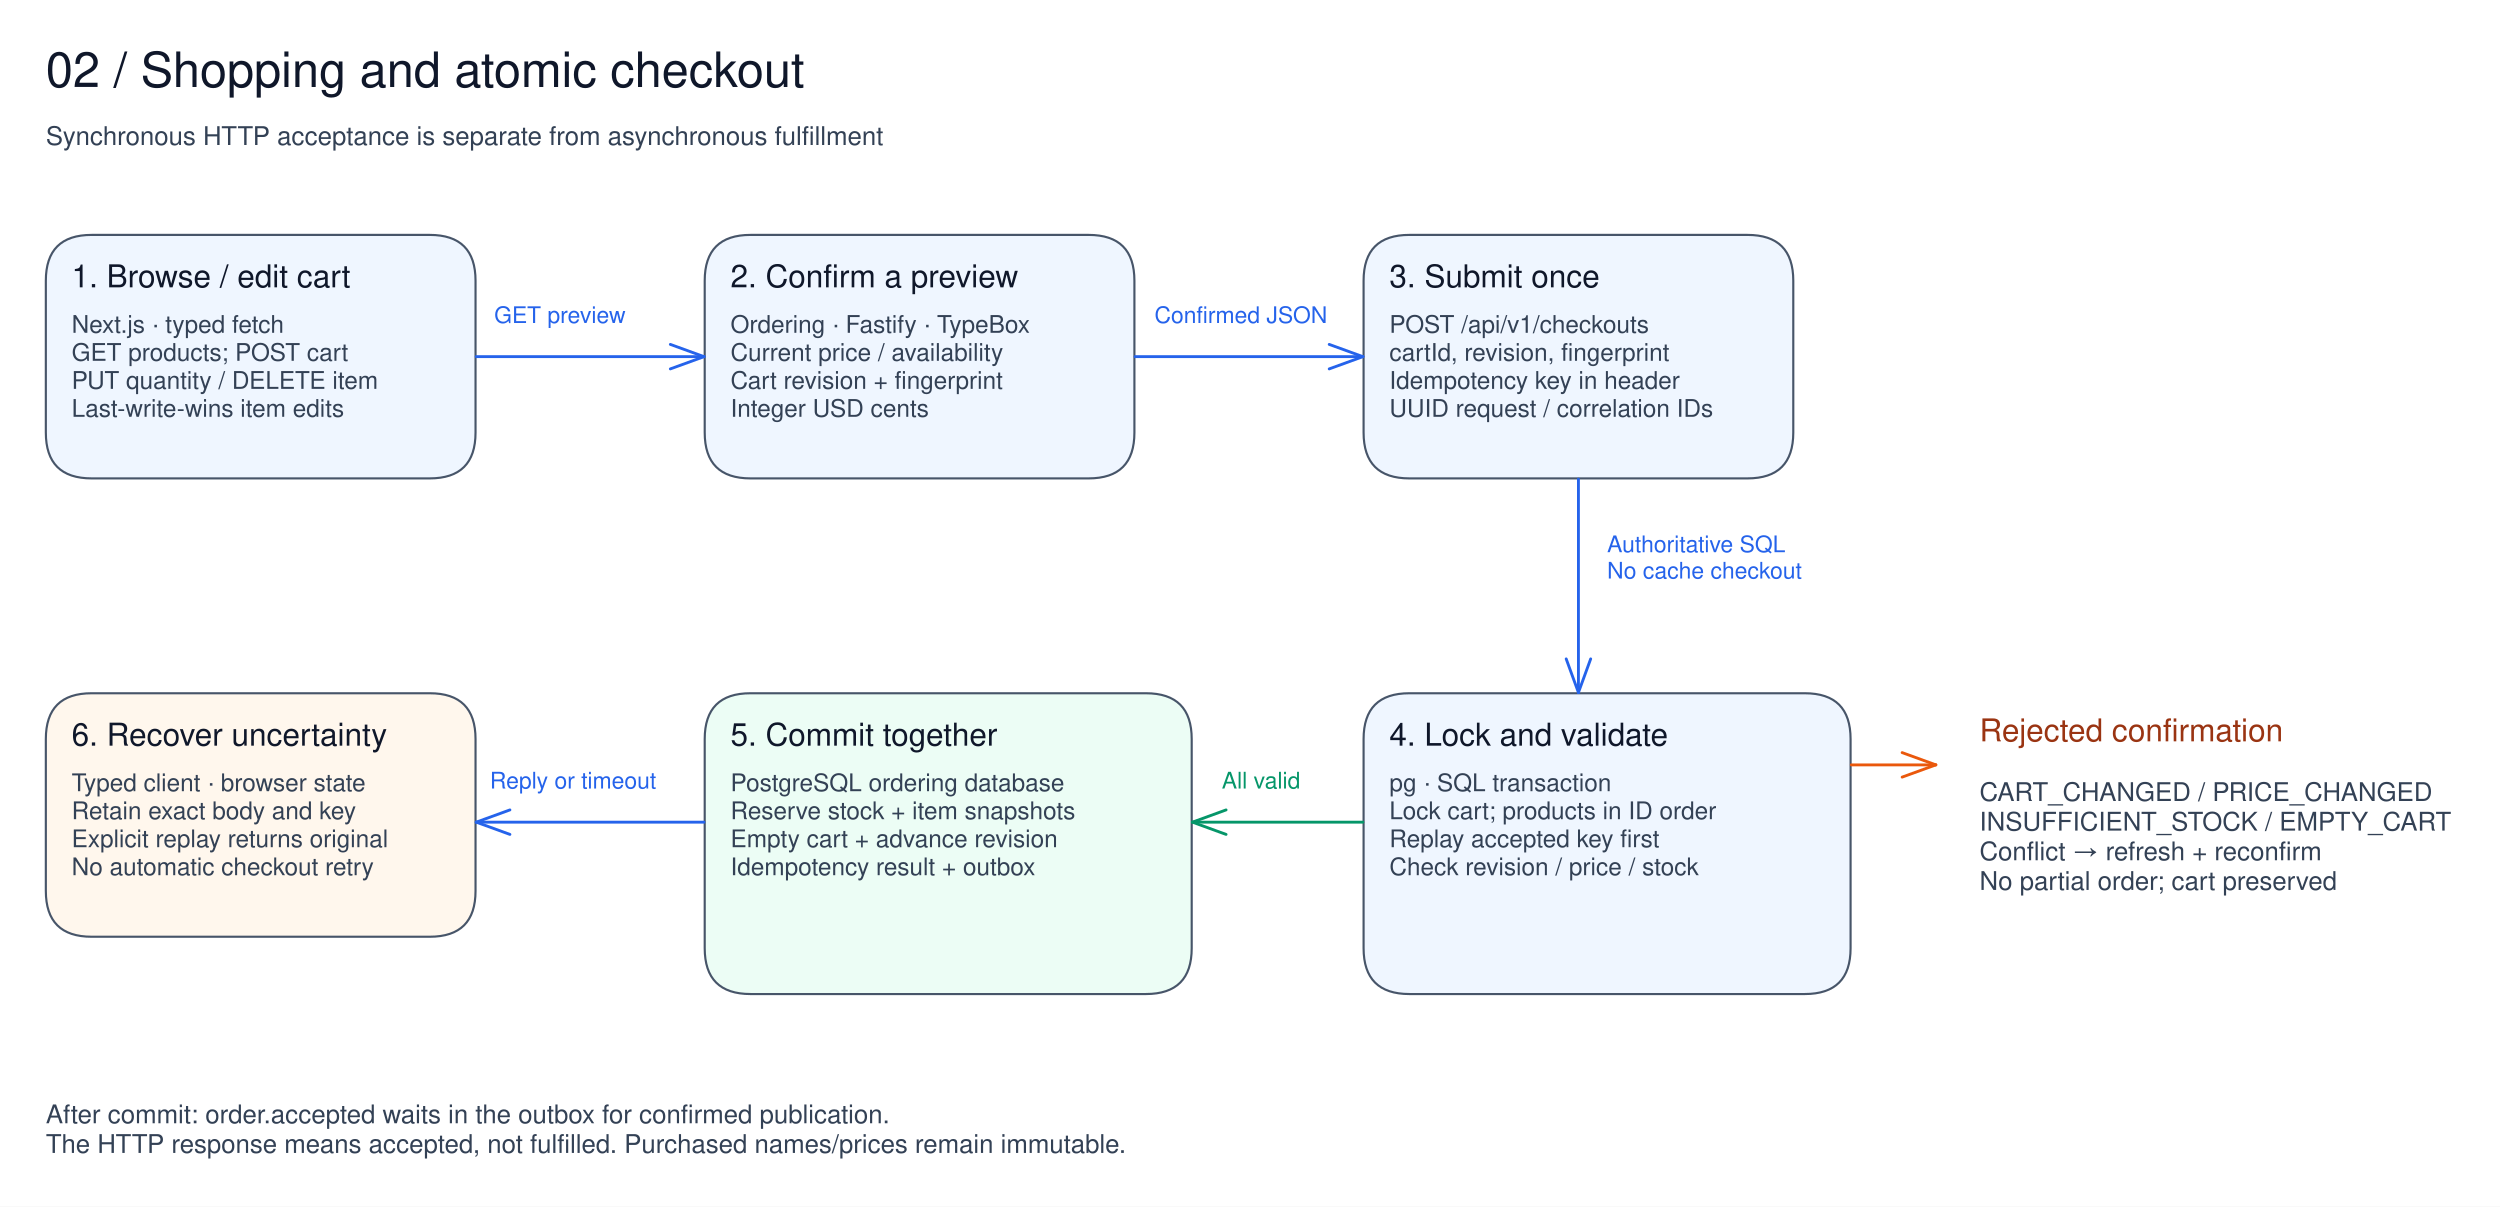
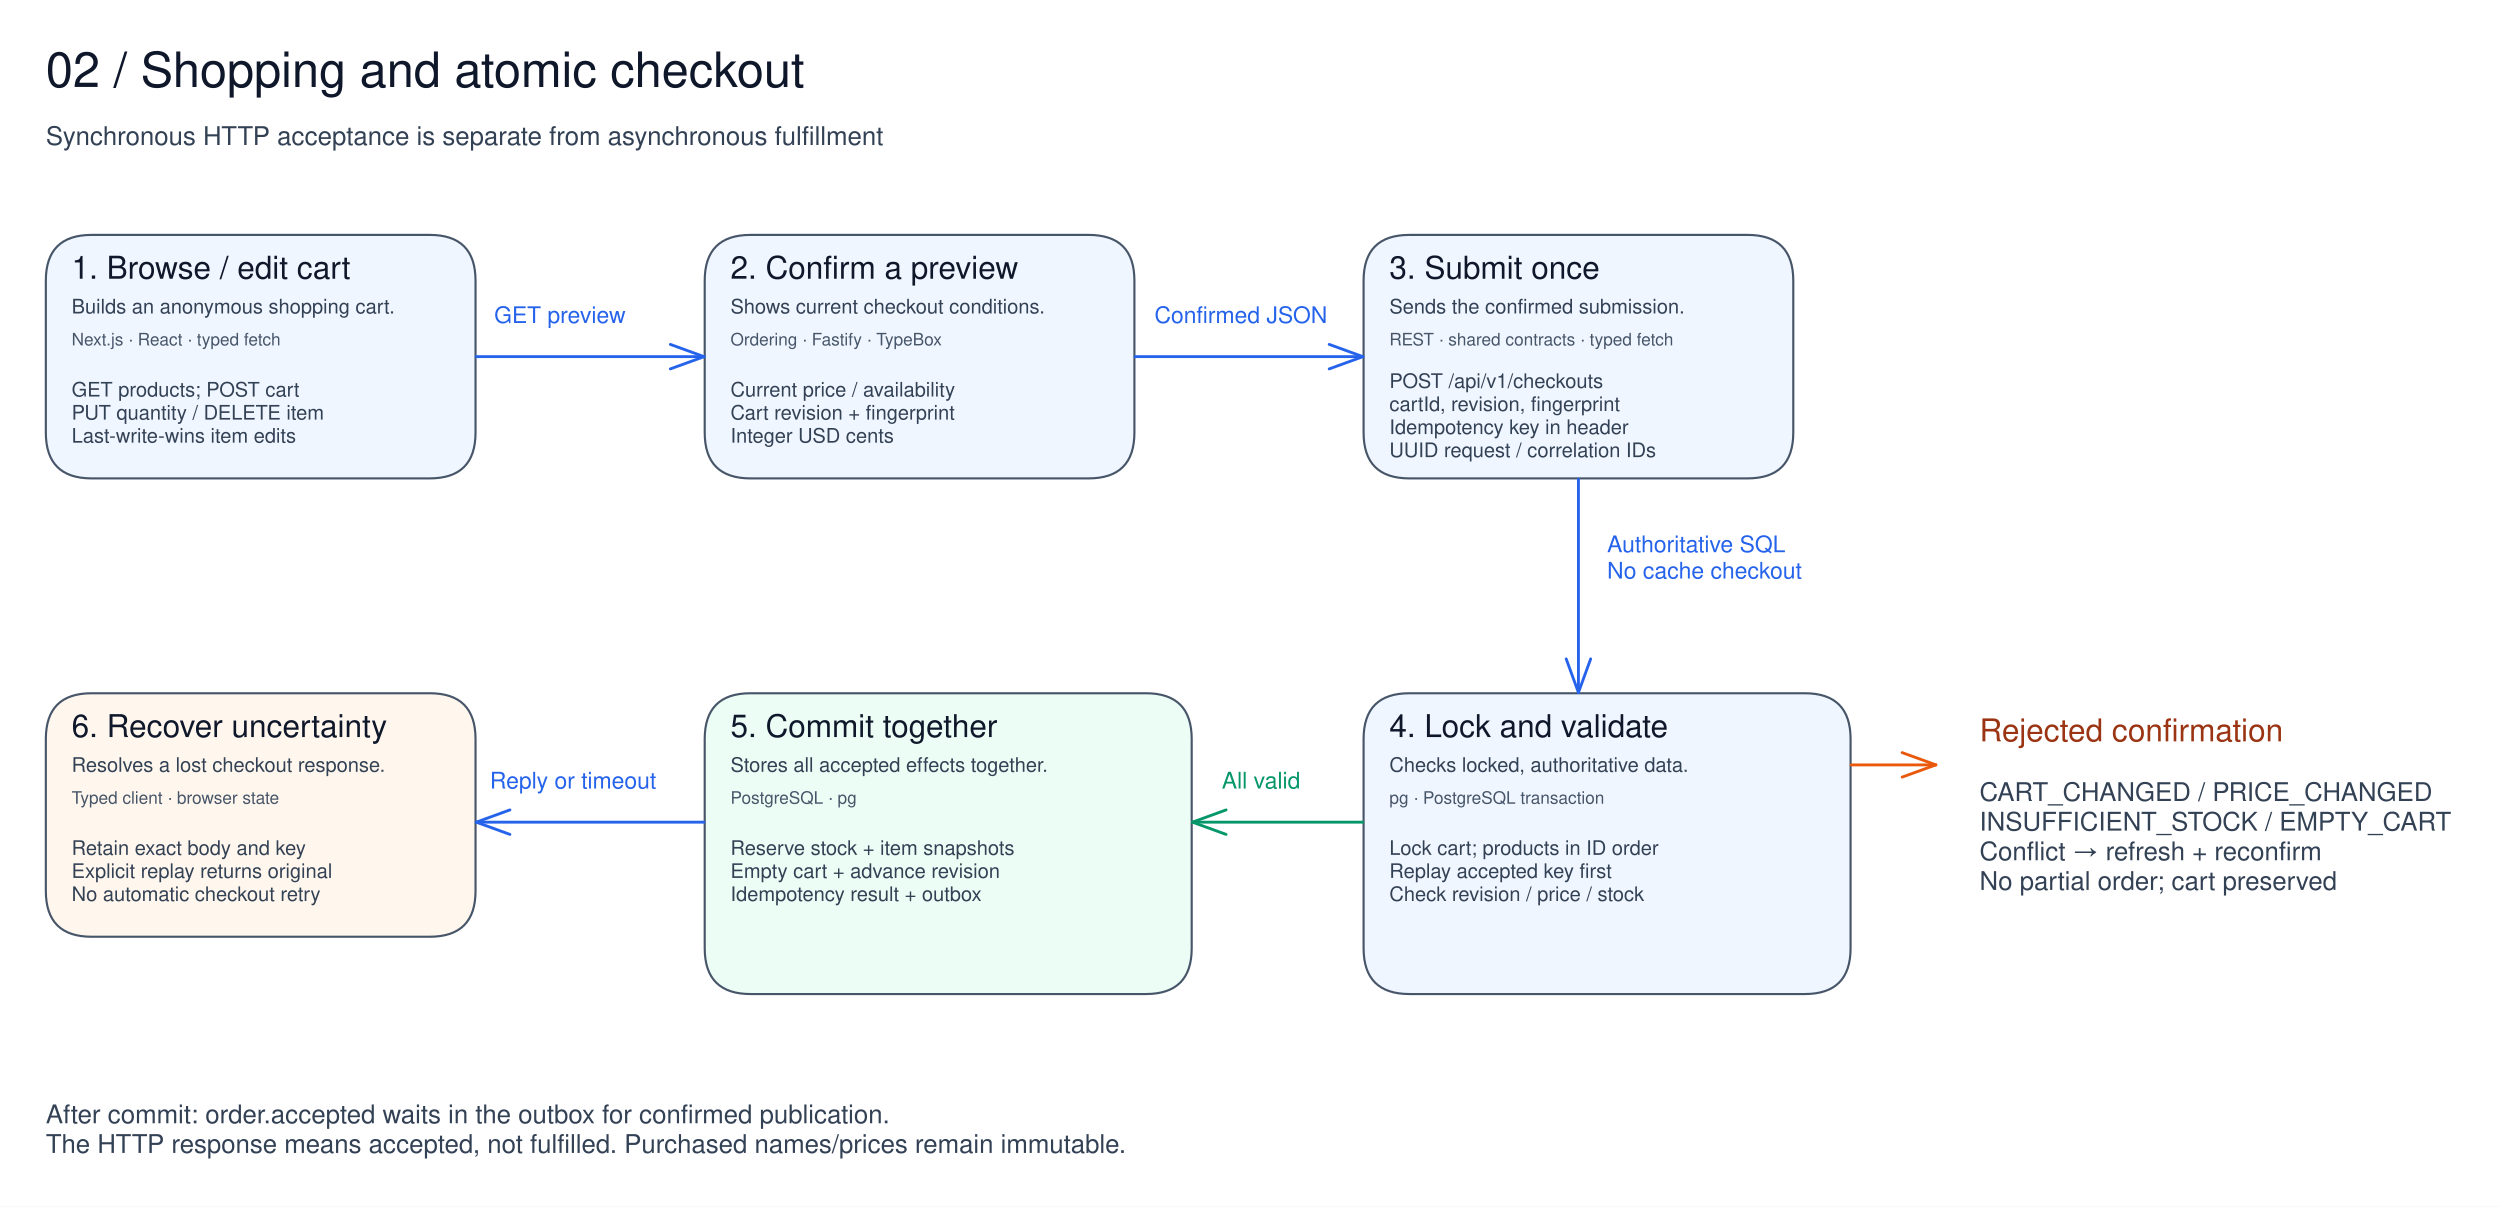
<svg xmlns="http://www.w3.org/2000/svg" version="1.1" viewBox="0 0 1745.4 842.4" width="3490.801" height="1684.8" role="img">
  <defs>
    <style class="style-fonts">
      </style>
  </defs>
  <rect x="0" y="0" width="1745.4" height="842.4" fill="#ffffff" />
  <g transform="translate(32 32) rotate(0 265.5669 19.55)">
    <text x="0" y="28.731" font-family="Helvetica, Segoe UI Emoji" font-size="34px" fill="#0f172a" text-anchor="start" style="white-space: pre;" direction="ltr" dominant-baseline="alphabetic">02 / Shopping and atomic checkout</text>
  </g>
  <g transform="translate(32 86) rotate(0 293.1372 10.35)">
    <text x="0" y="15.21" font-family="Helvetica, Segoe UI Emoji" font-size="18px" fill="#334155" text-anchor="start" style="white-space: pre;" direction="ltr" dominant-baseline="alphabetic">Synchronous HTTP acceptance is separate from asynchronous fulfillment</text>
  </g>
  <g stroke-linecap="round" transform="translate(32 164) rotate(0 150 85)">
-     <path d="M32 0 C123.38 0, 214.75 0, 268 0 C289.33 0, 300 10.67, 300 32 C300 64.08, 300 96.16, 300 138 C300 159.33, 289.33 170, 268 170 C196.25 170, 124.5 170, 32 170 C10.67 170, 0 159.33, 0 138 C0 96.75, 0 55.5, 0 32 C0 10.67, 10.67 0, 32 0" stroke="none" stroke-width="0" fill="#eff6ff" />
-     <path d="M32 0 C100.25 0, 168.5 0, 268 0 M32 0 C93.92 0, 155.84 0, 268 0 M268 0 C289.33 0, 300 10.67, 300 32 M268 0 C289.33 0, 300 10.67, 300 32 M300 32 C300 64.43, 300 96.86, 300 138 M300 32 C300 63.52, 300 95.05, 300 138 M300 138 C300 159.33, 289.33 170, 268 170 M300 138 C300 159.33, 289.33 170, 268 170 M268 170 C217.21 170, 166.42 170, 32 170 M268 170 C205.76 170, 143.51 170, 32 170 M32 170 C10.67 170, 0 159.33, 0 138 M32 170 C10.67 170, 0 159.33, 0 138 M0 138 C0 111.21, 0 84.41, 0 32 M0 138 C0 110.46, 0 82.91, 0 32 M0 32 C0 10.67, 10.67 0, 32 0 M0 32 C0 10.67, 10.67 0, 32 0" stroke="#475569" stroke-width="1.5" fill="none" />
-   </g>
-   <g transform="translate(50 182) rotate(0 97.20605 12.65)">
+     <path d="M32 0 C115.64 0, 199.28 0, 268 0 C289.33 0, 300 10.67, 300 32 C300 59.07, 300 86.14, 300 138 C300 159.33, 289.33 170, 268 170 C206.96 170, 145.92 170, 32 170 C10.67 170, 0 159.33, 0 138 C0 98.92, 0 59.84, 0 32 C0 10.67, 10.67 0, 32 0" stroke="none" stroke-width="0" fill="#eff6ff" />
+     <path d="M32 0 C89.06 0, 146.13 0, 268 0 M32 0 C86.84 0, 141.68 0, 268 0 M268 0 C289.33 0, 300 10.67, 300 32 M268 0 C289.33 0, 300 10.67, 300 32 M300 32 C300 58.87, 300 85.74, 300 138 M300 32 C300 67.61, 300 103.22, 300 138 M300 138 C300 159.33, 289.33 170, 268 170 M300 138 C300 159.33, 289.33 170, 268 170 M268 170 C202.61 170, 137.22 170, 32 170 M268 170 C212.83 170, 157.67 170, 32 170 M32 170 C10.67 170, 0 159.33, 0 138 M32 170 C10.67 170, 0 159.33, 0 138 M0 138 C0 95.97, 0 53.95, 0 32 M0 138 C0 112.45, 0 86.9, 0 32 M0 32 C0 10.67, 10.67 0, 32 0 M0 32 C0 10.67, 10.67 0, 32 0" stroke="#475569" stroke-width="1.5" fill="none" />
+   </g>
+   <g transform="translate(50 176) rotate(0 97.20605 12.65)">
    <text x="0" y="18.59" font-family="Helvetica, Segoe UI Emoji" font-size="22px" fill="#0f172a" text-anchor="start" style="white-space: pre;" direction="ltr" dominant-baseline="alphabetic">1. Browse / edit cart</text>
  </g>
-   <g transform="translate(50 218) rotate(0 107.7026 39.1)">
-     <text x="0" y="14.365" font-family="Helvetica, Segoe UI Emoji" font-size="17px" fill="#334155" text-anchor="start" style="white-space: pre;" direction="ltr" dominant-baseline="alphabetic">Next.js · typed fetch</text>
-     <text x="0" y="33.915" font-family="Helvetica, Segoe UI Emoji" font-size="17px" fill="#334155" text-anchor="start" style="white-space: pre;" direction="ltr" dominant-baseline="alphabetic">GET products; POST cart</text>
-     <text x="0" y="53.465" font-family="Helvetica, Segoe UI Emoji" font-size="17px" fill="#334155" text-anchor="start" style="white-space: pre;" direction="ltr" dominant-baseline="alphabetic">PUT quantity / DELETE item</text>
-     <text x="0" y="73.015" font-family="Helvetica, Segoe UI Emoji" font-size="17px" fill="#334155" text-anchor="start" style="white-space: pre;" direction="ltr" dominant-baseline="alphabetic">Last-write-wins item edits</text>
+   <g transform="translate(50 207) rotate(0 112.8477 8.05)">
+     <text x="0" y="11.83" font-family="Helvetica, Segoe UI Emoji" font-size="14px" fill="#334155" text-anchor="start" style="white-space: pre;" direction="ltr" dominant-baseline="alphabetic">Builds an anonymous shopping cart.</text>
+   </g>
+   <g transform="translate(50 231) rotate(0 73.36523 6.9)">
+     <text x="0" y="10.14" font-family="Helvetica, Segoe UI Emoji" font-size="12px" fill="#475569" text-anchor="start" style="white-space: pre;" direction="ltr" dominant-baseline="alphabetic">Next.js · React · typed fetch</text>
+   </g>
+   <g transform="translate(50 265) rotate(0 88.69629 24.15)">
+     <text x="0" y="11.83" font-family="Helvetica, Segoe UI Emoji" font-size="14px" fill="#334155" text-anchor="start" style="white-space: pre;" direction="ltr" dominant-baseline="alphabetic">GET products; POST cart</text>
+     <text x="0" y="27.93" font-family="Helvetica, Segoe UI Emoji" font-size="14px" fill="#334155" text-anchor="start" style="white-space: pre;" direction="ltr" dominant-baseline="alphabetic">PUT quantity / DELETE item</text>
+     <text x="0" y="44.03" font-family="Helvetica, Segoe UI Emoji" font-size="14px" fill="#334155" text-anchor="start" style="white-space: pre;" direction="ltr" dominant-baseline="alphabetic">Last-write-wins item edits</text>
  </g>
  <g stroke-linecap="round" transform="translate(492 164) rotate(0 150 85)">
-     <path d="M32 0 C84.98 0, 137.96 0, 268 0 C289.33 0, 300 10.67, 300 32 C300 72.84, 300 113.69, 300 138 C300 159.33, 289.33 170, 268 170 C217.85 170, 167.7 170, 32 170 C10.67 170, 0 159.33, 0 138 C0 111.3, 0 84.6, 0 32 C0 10.67, 10.67 0, 32 0" stroke="none" stroke-width="0" fill="#eff6ff" />
-     <path d="M32 0 C90.4 0, 148.81 0, 268 0 M32 0 C95.36 0, 158.73 0, 268 0 M268 0 C289.33 0, 300 10.67, 300 32 M268 0 C289.33 0, 300 10.67, 300 32 M300 32 C300 74.34, 300 116.69, 300 138 M300 32 C300 57.95, 300 83.91, 300 138 M300 138 C300 159.33, 289.33 170, 268 170 M300 138 C300 159.33, 289.33 170, 268 170 M268 170 C174.63 170, 81.26 170, 32 170 M268 170 C211.92 170, 155.84 170, 32 170 M32 170 C10.67 170, 0 159.33, 0 138 M32 170 C10.67 170, 0 159.33, 0 138 M0 138 C0 114.87, 0 91.74, 0 32 M0 138 C0 108.36, 0 78.72, 0 32 M0 32 C0 10.67, 10.67 0, 32 0 M0 32 C0 10.67, 10.67 0, 32 0" stroke="#475569" stroke-width="1.5" fill="none" />
-   </g>
-   <g transform="translate(510 182) rotate(0 100.8691 12.65)">
+     <path d="M32 0 C121.15 0, 210.29 0, 268 0 C289.33 0, 300 10.67, 300 32 C300 59.53, 300 87.07, 300 138 C300 159.33, 289.33 170, 268 170 C187.48 170, 106.96 170, 32 170 C10.67 170, 0 159.33, 0 138 C0 110.9, 0 83.8, 0 32 C0 10.67, 10.67 0, 32 0" stroke="none" stroke-width="0" fill="#eff6ff" />
+     <path d="M32 0 C107.72 0, 183.45 0, 268 0 M32 0 C90.92 0, 149.85 0, 268 0 M268 0 C289.33 0, 300 10.67, 300 32 M268 0 C289.33 0, 300 10.67, 300 32 M300 32 C300 68.55, 300 105.1, 300 138 M300 32 C300 53.36, 300 74.73, 300 138 M300 138 C300 159.33, 289.33 170, 268 170 M300 138 C300 159.33, 289.33 170, 268 170 M268 170 C194.23 170, 120.45 170, 32 170 M268 170 C211.52 170, 155.04 170, 32 170 M32 170 C10.67 170, 0 159.33, 0 138 M32 170 C10.67 170, 0 159.33, 0 138 M0 138 C0 116.12, 0 94.24, 0 32 M0 138 C0 106.32, 0 74.64, 0 32 M0 32 C0 10.67, 10.67 0, 32 0 M0 32 C0 10.67, 10.67 0, 32 0" stroke="#475569" stroke-width="1.5" fill="none" />
+   </g>
+   <g transform="translate(510 176) rotate(0 100.8691 12.65)">
    <text x="0" y="18.59" font-family="Helvetica, Segoe UI Emoji" font-size="22px" fill="#0f172a" text-anchor="start" style="white-space: pre;" direction="ltr" dominant-baseline="alphabetic">2. Confirm a preview</text>
  </g>
-   <g transform="translate(510 218) rotate(0 105.3494 39.1)">
-     <text x="0" y="14.365" font-family="Helvetica, Segoe UI Emoji" font-size="17px" fill="#334155" text-anchor="start" style="white-space: pre;" direction="ltr" dominant-baseline="alphabetic">Ordering · Fastify · TypeBox</text>
-     <text x="0" y="33.915" font-family="Helvetica, Segoe UI Emoji" font-size="17px" fill="#334155" text-anchor="start" style="white-space: pre;" direction="ltr" dominant-baseline="alphabetic">Current price / availability</text>
-     <text x="0" y="53.465" font-family="Helvetica, Segoe UI Emoji" font-size="17px" fill="#334155" text-anchor="start" style="white-space: pre;" direction="ltr" dominant-baseline="alphabetic">Cart revision + fingerprint</text>
-     <text x="0" y="73.015" font-family="Helvetica, Segoe UI Emoji" font-size="17px" fill="#334155" text-anchor="start" style="white-space: pre;" direction="ltr" dominant-baseline="alphabetic">Integer USD cents</text>
+   <g transform="translate(510 207) rotate(0 110.1133 8.05)">
+     <text x="0" y="11.83" font-family="Helvetica, Segoe UI Emoji" font-size="14px" fill="#334155" text-anchor="start" style="white-space: pre;" direction="ltr" dominant-baseline="alphabetic">Shows current checkout conditions.</text>
+   </g>
+   <g transform="translate(510 231) rotate(0 74.36426 6.9)">
+     <text x="0" y="10.14" font-family="Helvetica, Segoe UI Emoji" font-size="12px" fill="#475569" text-anchor="start" style="white-space: pre;" direction="ltr" dominant-baseline="alphabetic">Ordering · Fastify · TypeBox</text>
+   </g>
+   <g transform="translate(510 265) rotate(0 78.58594 24.15)">
+     <text x="0" y="11.83" font-family="Helvetica, Segoe UI Emoji" font-size="14px" fill="#334155" text-anchor="start" style="white-space: pre;" direction="ltr" dominant-baseline="alphabetic">Current price / availability</text>
+     <text x="0" y="27.93" font-family="Helvetica, Segoe UI Emoji" font-size="14px" fill="#334155" text-anchor="start" style="white-space: pre;" direction="ltr" dominant-baseline="alphabetic">Cart revision + fingerprint</text>
+     <text x="0" y="44.03" font-family="Helvetica, Segoe UI Emoji" font-size="14px" fill="#334155" text-anchor="start" style="white-space: pre;" direction="ltr" dominant-baseline="alphabetic">Integer USD cents</text>
  </g>
  <g stroke-linecap="round" transform="translate(952 164) rotate(0 150 85)">
-     <path d="M32 0 C104.12 0, 176.23 0, 268 0 C289.33 0, 300 10.67, 300 32 C300 73.44, 300 114.89, 300 138 C300 159.33, 289.33 170, 268 170 C215.32 170, 162.65 170, 32 170 C10.67 170, 0 159.33, 0 138 C0 112.66, 0 87.32, 0 32 C0 10.67, 10.67 0, 32 0" stroke="none" stroke-width="0" fill="#eff6ff" />
-     <path d="M32 0 C114.7 0, 197.41 0, 268 0 M32 0 C110.24 0, 188.48 0, 268 0 M268 0 C289.33 0, 300 10.67, 300 32 M268 0 C289.33 0, 300 10.67, 300 32 M300 32 C300 71.05, 300 110.11, 300 138 M300 32 C300 73.03, 300 114.06, 300 138 M300 138 C300 159.33, 289.33 170, 268 170 M300 138 C300 159.33, 289.33 170, 268 170 M268 170 C207.97 170, 147.93 170, 32 170 M268 170 C213.72 170, 159.45 170, 32 170 M32 170 C10.67 170, 0 159.33, 0 138 M32 170 C10.67 170, 0 159.33, 0 138 M0 138 C0 116.36, 0 94.73, 0 32 M0 138 C0 99.55, 0 61.1, 0 32 M0 32 C0 10.67, 10.67 0, 32 0 M0 32 C0 10.67, 10.67 0, 32 0" stroke="#475569" stroke-width="1.5" fill="none" />
-   </g>
-   <g transform="translate(970 182) rotate(0 73.37451 12.65)">
+     <path d="M32 0 C94.1 0, 156.2 0, 268 0 C289.33 0, 300 10.67, 300 32 C300 58.49, 300 84.98, 300 138 C300 159.33, 289.33 170, 268 170 C187.1 170, 106.2 170, 32 170 C10.67 170, 0 159.33, 0 138 C0 111.43, 0 84.86, 0 32 C0 10.67, 10.67 0, 32 0" stroke="none" stroke-width="0" fill="#eff6ff" />
+     <path d="M32 0 C102.31 0, 172.62 0, 268 0 M32 0 C88.4 0, 144.8 0, 268 0 M268 0 C289.33 0, 300 10.67, 300 32 M268 0 C289.33 0, 300 10.67, 300 32 M300 32 C300 71.39, 300 110.78, 300 138 M300 32 C300 67.3, 300 102.59, 300 138 M300 138 C300 159.33, 289.33 170, 268 170 M300 138 C300 159.33, 289.33 170, 268 170 M268 170 C217.79 170, 167.58 170, 32 170 M268 170 C218.74 170, 169.49 170, 32 170 M32 170 C10.67 170, 0 159.33, 0 138 M32 170 C10.67 170, 0 159.33, 0 138 M0 138 C0 114.19, 0 90.37, 0 32 M0 138 C0 116.52, 0 95.04, 0 32 M0 32 C0 10.67, 10.67 0, 32 0 M0 32 C0 10.67, 10.67 0, 32 0" stroke="#475569" stroke-width="1.5" fill="none" />
+   </g>
+   <g transform="translate(970 176) rotate(0 73.37451 12.65)">
    <text x="0" y="18.59" font-family="Helvetica, Segoe UI Emoji" font-size="22px" fill="#0f172a" text-anchor="start" style="white-space: pre;" direction="ltr" dominant-baseline="alphabetic">3. Submit once</text>
  </g>
-   <g transform="translate(970 218) rotate(0 113.3721 39.1)">
-     <text x="0" y="14.365" font-family="Helvetica, Segoe UI Emoji" font-size="17px" fill="#334155" text-anchor="start" style="white-space: pre;" direction="ltr" dominant-baseline="alphabetic">POST /api/v1/checkouts</text>
-     <text x="0" y="33.915" font-family="Helvetica, Segoe UI Emoji" font-size="17px" fill="#334155" text-anchor="start" style="white-space: pre;" direction="ltr" dominant-baseline="alphabetic">cartId, revision, fingerprint</text>
-     <text x="0" y="53.465" font-family="Helvetica, Segoe UI Emoji" font-size="17px" fill="#334155" text-anchor="start" style="white-space: pre;" direction="ltr" dominant-baseline="alphabetic">Idempotency key in header</text>
-     <text x="0" y="73.015" font-family="Helvetica, Segoe UI Emoji" font-size="17px" fill="#334155" text-anchor="start" style="white-space: pre;" direction="ltr" dominant-baseline="alphabetic">UUID request / correlation IDs</text>
+   <g transform="translate(970 207) rotate(0 103.1064 8.05)">
+     <text x="0" y="11.83" font-family="Helvetica, Segoe UI Emoji" font-size="14px" fill="#334155" text-anchor="start" style="white-space: pre;" direction="ltr" dominant-baseline="alphabetic">Sends the confirmed submission.</text>
+   </g>
+   <g transform="translate(970 231) rotate(0 99.71191 6.9)">
+     <text x="0" y="10.14" font-family="Helvetica, Segoe UI Emoji" font-size="12px" fill="#475569" text-anchor="start" style="white-space: pre;" direction="ltr" dominant-baseline="alphabetic">REST · shared contracts · typed fetch</text>
+   </g>
+   <g transform="translate(970 259) rotate(0 93.36523 32.2)">
+     <text x="0" y="11.83" font-family="Helvetica, Segoe UI Emoji" font-size="14px" fill="#334155" text-anchor="start" style="white-space: pre;" direction="ltr" dominant-baseline="alphabetic">POST /api/v1/checkouts</text>
+     <text x="0" y="27.93" font-family="Helvetica, Segoe UI Emoji" font-size="14px" fill="#334155" text-anchor="start" style="white-space: pre;" direction="ltr" dominant-baseline="alphabetic">cartId, revision, fingerprint</text>
+     <text x="0" y="44.03" font-family="Helvetica, Segoe UI Emoji" font-size="14px" fill="#334155" text-anchor="start" style="white-space: pre;" direction="ltr" dominant-baseline="alphabetic">Idempotency key in header</text>
+     <text x="0" y="60.13" font-family="Helvetica, Segoe UI Emoji" font-size="14px" fill="#334155" text-anchor="start" style="white-space: pre;" direction="ltr" dominant-baseline="alphabetic">UUID request / correlation IDs</text>
  </g>
  <g stroke-linecap="round">
    <g transform="translate(332.5 249) rotate(0 79.5 0)">
-       <path d="M0 0 C48.01 0, 96.02 0, 159 0 M0 0 C43.65 0, 87.31 0, 159 0" stroke="#2563eb" stroke-width="2" fill="none" />
+       <path d="M0 0 C48.65 0, 97.3 0, 159 0 M0 0 C40.31 0, 80.61 0, 159 0" stroke="#2563eb" stroke-width="2" fill="none" />
    </g>
    <g transform="translate(332.5 249) rotate(0 79.5 0)">
-       <path d="M135.51 8.55 C142.6 5.97, 149.69 3.39, 159 0 M135.51 8.55 C141.96 6.2, 148.41 3.86, 159 0" stroke="#2563eb" stroke-width="2" fill="none" />
+       <path d="M135.51 8.55 C142.7 5.93, 149.88 3.32, 159 0 M135.51 8.55 C141.46 6.38, 147.42 4.22, 159 0" stroke="#2563eb" stroke-width="2" fill="none" />
    </g>
    <g transform="translate(332.5 249) rotate(0 79.5 0)">
-       <path d="M135.51 -8.55 C142.6 -5.97, 149.69 -3.39, 159 0 M135.51 -8.55 C141.96 -6.2, 148.41 -3.86, 159 0" stroke="#2563eb" stroke-width="2" fill="none" />
+       <path d="M135.51 -8.55 C142.7 -5.93, 149.88 -3.32, 159 0 M135.51 -8.55 C141.46 -6.38, 147.42 -4.22, 159 0" stroke="#2563eb" stroke-width="2" fill="none" />
    </g>
  </g>
  <mask />
  <g transform="translate(345 212) rotate(0 46.23438 9.2)">
    <text x="0" y="13.52" font-family="Helvetica, Segoe UI Emoji" font-size="16px" fill="#2563eb" text-anchor="start" style="white-space: pre;" direction="ltr" dominant-baseline="alphabetic">GET preview</text>
  </g>
  <g stroke-linecap="round">
    <g transform="translate(792.5 249) rotate(0 79.5 0)">
-       <path d="M0 0 C47.03 0, 94.06 0, 159 0 M0 0 C44.06 0, 88.11 0, 159 0" stroke="#2563eb" stroke-width="2" fill="none" />
+       <path d="M0 0 C38 0, 76 0, 159 0 M0 0 C51.28 0, 102.56 0, 159 0" stroke="#2563eb" stroke-width="2" fill="none" />
    </g>
    <g transform="translate(792.5 249) rotate(0 79.5 0)">
-       <path d="M135.51 8.55 C142.46 6.02, 149.41 3.49, 159 0 M135.51 8.55 C142.02 6.18, 148.53 3.81, 159 0" stroke="#2563eb" stroke-width="2" fill="none" />
+       <path d="M135.51 8.55 C141.12 6.51, 146.74 4.46, 159 0 M135.51 8.55 C143.08 5.79, 150.66 3.04, 159 0" stroke="#2563eb" stroke-width="2" fill="none" />
    </g>
    <g transform="translate(792.5 249) rotate(0 79.5 0)">
-       <path d="M135.51 -8.55 C142.46 -6.02, 149.41 -3.49, 159 0 M135.51 -8.55 C142.02 -6.18, 148.53 -3.81, 159 0" stroke="#2563eb" stroke-width="2" fill="none" />
+       <path d="M135.51 -8.55 C141.12 -6.51, 146.74 -4.46, 159 0 M135.51 -8.55 C143.08 -5.79, 150.66 -3.04, 159 0" stroke="#2563eb" stroke-width="2" fill="none" />
    </g>
  </g>
  <mask />
  <g transform="translate(806 212) rotate(0 60.46094 9.2)">
    <text x="0" y="13.52" font-family="Helvetica, Segoe UI Emoji" font-size="16px" fill="#2563eb" text-anchor="start" style="white-space: pre;" direction="ltr" dominant-baseline="alphabetic">Confirmed JSON</text>
  </g>
  <g stroke-linecap="round" transform="translate(32 484) rotate(0 150 85)">
-     <path d="M32 0 C90.35 0, 148.7 0, 268 0 C289.33 0, 300 10.67, 300 32 C300 58.54, 300 85.08, 300 138 C300 159.33, 289.33 170, 268 170 C204.17 170, 140.33 170, 32 170 C10.67 170, 0 159.33, 0 138 C0 113.93, 0 89.85, 0 32 C0 10.67, 10.67 0, 32 0" stroke="none" stroke-width="0" fill="#fff7ed" />
-     <path d="M32 0 C110.24 0, 188.48 0, 268 0 M32 0 C123.11 0, 214.22 0, 268 0 M268 0 C289.33 0, 300 10.67, 300 32 M268 0 C289.33 0, 300 10.67, 300 32 M300 32 C300 73.03, 300 114.06, 300 138 M300 32 C300 55.53, 300 79.06, 300 138 M300 138 C300 159.33, 289.33 170, 268 170 M300 138 C300 159.33, 289.33 170, 268 170 M268 170 C213.72 170, 159.45 170, 32 170 M268 170 C209.81 170, 151.62 170, 32 170 M32 170 C10.67 170, 0 159.33, 0 138 M32 170 C10.67 170, 0 159.33, 0 138 M0 138 C0 99.55, 0 61.1, 0 32 M0 138 C0 98.36, 0 58.71, 0 32 M0 32 C0 10.67, 10.67 0, 32 0 M0 32 C0 10.67, 10.67 0, 32 0" stroke="#475569" stroke-width="1.5" fill="none" />
-   </g>
-   <g transform="translate(50 502) rotate(0 110.0537 12.65)">
+     <path d="M32 0 C97.13 0, 162.27 0, 268 0 C289.33 0, 300 10.67, 300 32 C300 62.43, 300 92.85, 300 138 C300 159.33, 289.33 170, 268 170 C190.91 170, 113.82 170, 32 170 C10.67 170, 0 159.33, 0 138 C0 97.69, 0 57.38, 0 32 C0 10.67, 10.67 0, 32 0" stroke="none" stroke-width="0" fill="#fff7ed" />
+     <path d="M32 0 C105.05 0, 178.11 0, 268 0 M32 0 C97.4 0, 162.79 0, 268 0 M268 0 C289.33 0, 300 10.67, 300 32 M268 0 C289.33 0, 300 10.67, 300 32 M300 32 C300 57.66, 300 83.33, 300 138 M300 32 C300 66.19, 300 100.39, 300 138 M300 138 C300 159.33, 289.33 170, 268 170 M300 138 C300 159.33, 289.33 170, 268 170 M268 170 C192.55 170, 117.1 170, 32 170 M268 170 C180.02 170, 92.05 170, 32 170 M32 170 C10.67 170, 0 159.33, 0 138 M32 170 C10.67 170, 0 159.33, 0 138 M0 138 C0 108.92, 0 79.85, 0 32 M0 138 C0 109.7, 0 81.41, 0 32 M0 32 C0 10.67, 10.67 0, 32 0 M0 32 C0 10.67, 10.67 0, 32 0" stroke="#475569" stroke-width="1.5" fill="none" />
+   </g>
+   <g transform="translate(50 496) rotate(0 110.0537 12.65)">
    <text x="0" y="18.59" font-family="Helvetica, Segoe UI Emoji" font-size="22px" fill="#0f172a" text-anchor="start" style="white-space: pre;" direction="ltr" dominant-baseline="alphabetic">6. Recover uncertainty</text>
  </g>
-   <g transform="translate(50 538) rotate(0 111.0188 39.1)">
-     <text x="0" y="14.365" font-family="Helvetica, Segoe UI Emoji" font-size="17px" fill="#334155" text-anchor="start" style="white-space: pre;" direction="ltr" dominant-baseline="alphabetic">Typed client · browser state</text>
-     <text x="0" y="33.915" font-family="Helvetica, Segoe UI Emoji" font-size="17px" fill="#334155" text-anchor="start" style="white-space: pre;" direction="ltr" dominant-baseline="alphabetic">Retain exact body and key</text>
-     <text x="0" y="53.465" font-family="Helvetica, Segoe UI Emoji" font-size="17px" fill="#334155" text-anchor="start" style="white-space: pre;" direction="ltr" dominant-baseline="alphabetic">Explicit replay returns original</text>
-     <text x="0" y="73.015" font-family="Helvetica, Segoe UI Emoji" font-size="17px" fill="#334155" text-anchor="start" style="white-space: pre;" direction="ltr" dominant-baseline="alphabetic">No automatic checkout retry</text>
+   <g transform="translate(50 527) rotate(0 110.1133 8.05)">
+     <text x="0" y="11.83" font-family="Helvetica, Segoe UI Emoji" font-size="14px" fill="#334155" text-anchor="start" style="white-space: pre;" direction="ltr" dominant-baseline="alphabetic">Resolves a lost checkout response.</text>
+   </g>
+   <g transform="translate(50 551) rotate(0 73.03711 6.9)">
+     <text x="0" y="10.14" font-family="Helvetica, Segoe UI Emoji" font-size="12px" fill="#475569" text-anchor="start" style="white-space: pre;" direction="ltr" dominant-baseline="alphabetic">Typed client · browser state</text>
+   </g>
+   <g transform="translate(50 585) rotate(0 91.42725 24.15)">
+     <text x="0" y="11.83" font-family="Helvetica, Segoe UI Emoji" font-size="14px" fill="#334155" text-anchor="start" style="white-space: pre;" direction="ltr" dominant-baseline="alphabetic">Retain exact body and key</text>
+     <text x="0" y="27.93" font-family="Helvetica, Segoe UI Emoji" font-size="14px" fill="#334155" text-anchor="start" style="white-space: pre;" direction="ltr" dominant-baseline="alphabetic">Explicit replay returns original</text>
+     <text x="0" y="44.03" font-family="Helvetica, Segoe UI Emoji" font-size="14px" fill="#334155" text-anchor="start" style="white-space: pre;" direction="ltr" dominant-baseline="alphabetic">No automatic checkout retry</text>
  </g>
  <g stroke-linecap="round" transform="translate(492 484) rotate(0 170 105)">
-     <path d="M32 0 C142.33 0, 252.66 0, 308 0 C329.33 0, 340 10.67, 340 32 C340 77.74, 340 123.49, 340 178 C340 199.33, 329.33 210, 308 210 C226.14 210, 144.28 210, 32 210 C10.67 210, 0 199.33, 0 178 C0 147.79, 0 117.58, 0 32 C0 10.67, 10.67 0, 32 0" stroke="none" stroke-width="0" fill="#ecfdf5" />
-     <path d="M32 0 C107.77 0, 183.55 0, 308 0 M32 0 C114.13 0, 196.25 0, 308 0 M308 0 C329.33 0, 340 10.67, 340 32 M308 0 C329.33 0, 340 10.67, 340 32 M340 32 C340 69.89, 340 107.77, 340 178 M340 32 C340 78.26, 340 124.53, 340 178 M340 178 C340 199.33, 329.33 210, 308 210 M340 178 C340 199.33, 329.33 210, 308 210 M308 210 C227.02 210, 146.04 210, 32 210 M308 210 C231.75 210, 155.5 210, 32 210 M32 210 C10.67 210, 0 199.33, 0 178 M32 210 C10.67 210, 0 199.33, 0 178 M0 178 C0 125.47, 0 72.95, 0 32 M0 178 C0 124.85, 0 71.7, 0 32 M0 32 C0 10.67, 10.67 0, 32 0 M0 32 C0 10.67, 10.67 0, 32 0" stroke="#475569" stroke-width="1.5" fill="none" />
-   </g>
-   <g transform="translate(510 502) rotate(0 93.5376 12.65)">
+     <path d="M32 0 C92.47 0, 152.94 0, 308 0 C329.33 0, 340 10.67, 340 32 C340 79.42, 340 126.84, 340 178 C340 199.33, 329.33 210, 308 210 C215.7 210, 123.39 210, 32 210 C10.67 210, 0 199.33, 0 178 C0 122.58, 0 67.15, 0 32 C0 10.67, 10.67 0, 32 0" stroke="none" stroke-width="0" fill="#ecfdf5" />
+     <path d="M32 0 C121.01 0, 210.03 0, 308 0 M32 0 C123.76 0, 215.52 0, 308 0 M308 0 C329.33 0, 340 10.67, 340 32 M308 0 C329.33 0, 340 10.67, 340 32 M340 32 C340 88.79, 340 145.58, 340 178 M340 32 C340 90.01, 340 148.02, 340 178 M340 178 C340 199.33, 329.33 210, 308 210 M340 178 C340 199.33, 329.33 210, 308 210 M308 210 C242.31 210, 176.61 210, 32 210 M308 210 C205.1 210, 102.2 210, 32 210 M32 210 C10.67 210, 0 199.33, 0 178 M32 210 C10.67 210, 0 199.33, 0 178 M0 178 C0 136.75, 0 95.51, 0 32 M0 178 C0 122.12, 0 66.23, 0 32 M0 32 C0 10.67, 10.67 0, 32 0 M0 32 C0 10.67, 10.67 0, 32 0" stroke="#475569" stroke-width="1.5" fill="none" />
+   </g>
+   <g transform="translate(510 496) rotate(0 93.5376 12.65)">
    <text x="0" y="18.59" font-family="Helvetica, Segoe UI Emoji" font-size="22px" fill="#0f172a" text-anchor="start" style="white-space: pre;" direction="ltr" dominant-baseline="alphabetic">5. Commit together</text>
  </g>
-   <g transform="translate(510 538) rotate(0 120.7058 39.1)">
-     <text x="0" y="14.365" font-family="Helvetica, Segoe UI Emoji" font-size="17px" fill="#334155" text-anchor="start" style="white-space: pre;" direction="ltr" dominant-baseline="alphabetic">PostgreSQL ordering database</text>
-     <text x="0" y="33.915" font-family="Helvetica, Segoe UI Emoji" font-size="17px" fill="#334155" text-anchor="start" style="white-space: pre;" direction="ltr" dominant-baseline="alphabetic">Reserve stock + item snapshots</text>
-     <text x="0" y="53.465" font-family="Helvetica, Segoe UI Emoji" font-size="17px" fill="#334155" text-anchor="start" style="white-space: pre;" direction="ltr" dominant-baseline="alphabetic">Empty cart + advance revision</text>
-     <text x="0" y="73.015" font-family="Helvetica, Segoe UI Emoji" font-size="17px" fill="#334155" text-anchor="start" style="white-space: pre;" direction="ltr" dominant-baseline="alphabetic">Idempotency result + outbox</text>
+   <g transform="translate(510 527) rotate(0 111.1694 8.05)">
+     <text x="0" y="11.83" font-family="Helvetica, Segoe UI Emoji" font-size="14px" fill="#334155" text-anchor="start" style="white-space: pre;" direction="ltr" dominant-baseline="alphabetic">Stores all accepted effects together.</text>
+   </g>
+   <g transform="translate(510 551) rotate(0 44.3584 6.9)">
+     <text x="0" y="10.14" font-family="Helvetica, Segoe UI Emoji" font-size="12px" fill="#475569" text-anchor="start" style="white-space: pre;" direction="ltr" dominant-baseline="alphabetic">PostgreSQL · pg</text>
+   </g>
+   <g transform="translate(510 585) rotate(0 99.40479 24.15)">
+     <text x="0" y="11.83" font-family="Helvetica, Segoe UI Emoji" font-size="14px" fill="#334155" text-anchor="start" style="white-space: pre;" direction="ltr" dominant-baseline="alphabetic">Reserve stock + item snapshots</text>
+     <text x="0" y="27.93" font-family="Helvetica, Segoe UI Emoji" font-size="14px" fill="#334155" text-anchor="start" style="white-space: pre;" direction="ltr" dominant-baseline="alphabetic">Empty cart + advance revision</text>
+     <text x="0" y="44.03" font-family="Helvetica, Segoe UI Emoji" font-size="14px" fill="#334155" text-anchor="start" style="white-space: pre;" direction="ltr" dominant-baseline="alphabetic">Idempotency result + outbox</text>
  </g>
  <g stroke-linecap="round" transform="translate(952 484) rotate(0 170 105)">
-     <path d="M32 0 C123.71 0, 215.43 0, 308 0 C329.33 0, 340 10.67, 340 32 C340 79.82, 340 127.63, 340 178 C340 199.33, 329.33 210, 308 210 C207.42 210, 106.84 210, 32 210 C10.67 210, 0 199.33, 0 178 C0 143.59, 0 109.17, 0 32 C0 10.67, 10.67 0, 32 0" stroke="none" stroke-width="0" fill="#eff6ff" />
-     <path d="M32 0 C127.99 0, 223.98 0, 308 0 M32 0 C93.86 0, 155.73 0, 308 0 M308 0 C329.33 0, 340 10.67, 340 32 M308 0 C329.33 0, 340 10.67, 340 32 M340 32 C340 65, 340 97.99, 340 178 M340 32 C340 86.99, 340 141.99, 340 178 M340 178 C340 199.33, 329.33 210, 308 210 M340 178 C340 199.33, 329.33 210, 308 210 M308 210 C213.3 210, 118.61 210, 32 210 M308 210 C234.32 210, 160.65 210, 32 210 M32 210 C10.67 210, 0 199.33, 0 178 M32 210 C10.67 210, 0 199.33, 0 178 M0 178 C0 131.11, 0 84.22, 0 32 M0 178 C0 141.44, 0 104.89, 0 32 M0 32 C0 10.67, 10.67 0, 32 0 M0 32 C0 10.67, 10.67 0, 32 0" stroke="#475569" stroke-width="1.5" fill="none" />
-   </g>
-   <g transform="translate(970 502) rotate(0 97.84521 12.65)">
+     <path d="M32 0 C140 0, 248 0, 308 0 C329.33 0, 340 10.67, 340 32 C340 77.73, 340 123.47, 340 178 C340 199.33, 329.33 210, 308 210 C227.24 210, 146.49 210, 32 210 C10.67 210, 0 199.33, 0 178 C0 126.59, 0 75.19, 0 32 C0 10.67, 10.67 0, 32 0" stroke="none" stroke-width="0" fill="#eff6ff" />
+     <path d="M32 0 C124.72 0, 217.43 0, 308 0 M32 0 C105.15 0, 178.29 0, 308 0 M308 0 C329.33 0, 340 10.67, 340 32 M308 0 C329.33 0, 340 10.67, 340 32 M340 32 C340 66.13, 340 100.26, 340 178 M340 32 C340 61.68, 340 91.37, 340 178 M340 178 C340 199.33, 329.33 210, 308 210 M340 178 C340 199.33, 329.33 210, 308 210 M308 210 C241.48 210, 174.96 210, 32 210 M308 210 C226.98 210, 145.95 210, 32 210 M32 210 C10.67 210, 0 199.33, 0 178 M32 210 C10.67 210, 0 199.33, 0 178 M0 178 C0 145.37, 0 112.74, 0 32 M0 178 C0 141.42, 0 104.84, 0 32 M0 32 C0 10.67, 10.67 0, 32 0 M0 32 C0 10.67, 10.67 0, 32 0" stroke="#475569" stroke-width="1.5" fill="none" />
+   </g>
+   <g transform="translate(970 496) rotate(0 97.84521 12.65)">
    <text x="0" y="18.59" font-family="Helvetica, Segoe UI Emoji" font-size="22px" fill="#0f172a" text-anchor="start" style="white-space: pre;" direction="ltr" dominant-baseline="alphabetic">4. Lock and validate</text>
  </g>
-   <g transform="translate(970 538) rotate(0 113.8535 39.1)">
-     <text x="0" y="14.365" font-family="Helvetica, Segoe UI Emoji" font-size="17px" fill="#334155" text-anchor="start" style="white-space: pre;" direction="ltr" dominant-baseline="alphabetic">pg · SQL transaction</text>
-     <text x="0" y="33.915" font-family="Helvetica, Segoe UI Emoji" font-size="17px" fill="#334155" text-anchor="start" style="white-space: pre;" direction="ltr" dominant-baseline="alphabetic">Lock cart; products in ID order</text>
-     <text x="0" y="53.465" font-family="Helvetica, Segoe UI Emoji" font-size="17px" fill="#334155" text-anchor="start" style="white-space: pre;" direction="ltr" dominant-baseline="alphabetic">Replay accepted key first</text>
-     <text x="0" y="73.015" font-family="Helvetica, Segoe UI Emoji" font-size="17px" fill="#334155" text-anchor="start" style="white-space: pre;" direction="ltr" dominant-baseline="alphabetic">Check revision / price / stock</text>
+   <g transform="translate(970 527) rotate(0 105.0581 8.05)">
+     <text x="0" y="11.83" font-family="Helvetica, Segoe UI Emoji" font-size="14px" fill="#334155" text-anchor="start" style="white-space: pre;" direction="ltr" dominant-baseline="alphabetic">Checks locked, authoritative data.</text>
+   </g>
+   <g transform="translate(970 551) rotate(0 75.375 6.9)">
+     <text x="0" y="10.14" font-family="Helvetica, Segoe UI Emoji" font-size="12px" fill="#475569" text-anchor="start" style="white-space: pre;" direction="ltr" dominant-baseline="alphabetic">pg · PostgreSQL transaction</text>
+   </g>
+   <g transform="translate(970 585) rotate(0 93.76172 24.15)">
+     <text x="0" y="11.83" font-family="Helvetica, Segoe UI Emoji" font-size="14px" fill="#334155" text-anchor="start" style="white-space: pre;" direction="ltr" dominant-baseline="alphabetic">Lock cart; products in ID order</text>
+     <text x="0" y="27.93" font-family="Helvetica, Segoe UI Emoji" font-size="14px" fill="#334155" text-anchor="start" style="white-space: pre;" direction="ltr" dominant-baseline="alphabetic">Replay accepted key first</text>
+     <text x="0" y="44.03" font-family="Helvetica, Segoe UI Emoji" font-size="14px" fill="#334155" text-anchor="start" style="white-space: pre;" direction="ltr" dominant-baseline="alphabetic">Check revision / price / stock</text>
  </g>
  <g stroke-linecap="round">
    <g transform="translate(1102 334.5) rotate(0 0 74.5)">
-       <path d="M0 0 C0 45.59, 0 91.17, 0 149 M0 0 C0 44.31, 0 88.62, 0 149" stroke="#2563eb" stroke-width="2" fill="none" />
+       <path d="M0 0 C0 30.03, 0 60.06, 0 149 M0 0 C0 36.07, 0 72.15, 0 149" stroke="#2563eb" stroke-width="2" fill="none" />
    </g>
    <g transform="translate(1102 334.5) rotate(0 0 74.5)">
-       <path d="M-8.55 125.51 C-5.93 132.7, -3.32 139.88, 0 149 M-8.55 125.51 C-6.01 132.49, -3.46 139.48, 0 149" stroke="#2563eb" stroke-width="2" fill="none" />
+       <path d="M-8.55 125.51 C-6.83 130.24, -5.1 134.98, 0 149 M-8.55 125.51 C-6.48 131.2, -4.41 136.88, 0 149" stroke="#2563eb" stroke-width="2" fill="none" />
    </g>
    <g transform="translate(1102 334.5) rotate(0 0 74.5)">
-       <path d="M8.55 125.51 C5.93 132.7, 3.32 139.88, 0 149 M8.55 125.51 C6.01 132.49, 3.46 139.48, 0 149" stroke="#2563eb" stroke-width="2" fill="none" />
+       <path d="M8.55 125.51 C6.83 130.24, 5.1 134.98, 0 149 M8.55 125.51 C6.48 131.2, 4.41 136.88, 0 149" stroke="#2563eb" stroke-width="2" fill="none" />
    </g>
  </g>
  <mask />
  <g transform="translate(1122 372) rotate(0 68.03906 18.4)">
    <text x="0" y="13.52" font-family="Helvetica, Segoe UI Emoji" font-size="16px" fill="#2563eb" text-anchor="start" style="white-space: pre;" direction="ltr" dominant-baseline="alphabetic">Authoritative SQL</text>
    <text x="0" y="31.92" font-family="Helvetica, Segoe UI Emoji" font-size="16px" fill="#2563eb" text-anchor="start" style="white-space: pre;" direction="ltr" dominant-baseline="alphabetic">No cache checkout</text>
  </g>
  <g stroke-linecap="round">
    <g transform="translate(951.5 574) rotate(0 -59.5 0)">
-       <path d="M0 0 C-31.67 0, -63.35 0, -119 0 M0 0 C-38.31 0, -76.62 0, -119 0" stroke="#059669" stroke-width="2" fill="none" />
+       <path d="M0 0 C-31.54 0, -63.08 0, -119 0 M0 0 C-30.71 0, -61.42 0, -119 0" stroke="#059669" stroke-width="2" fill="none" />
    </g>
    <g transform="translate(951.5 574) rotate(0 -59.5 0)">
-       <path d="M-95.51 -8.55 C-101.76 -6.27, -108.01 -4, -119 0 M-95.51 -8.55 C-103.07 -5.8, -110.63 -3.05, -119 0" stroke="#059669" stroke-width="2" fill="none" />
+       <path d="M-95.51 -8.55 C-101.73 -6.28, -107.96 -4.02, -119 0 M-95.51 -8.55 C-101.57 -6.34, -107.63 -4.14, -119 0" stroke="#059669" stroke-width="2" fill="none" />
    </g>
    <g transform="translate(951.5 574) rotate(0 -59.5 0)">
-       <path d="M-95.51 8.55 C-101.76 6.27, -108.01 4, -119 0 M-95.51 8.55 C-103.07 5.8, -110.63 3.05, -119 0" stroke="#059669" stroke-width="2" fill="none" />
+       <path d="M-95.51 8.55 C-101.73 6.28, -107.96 4.02, -119 0 M-95.51 8.55 C-101.57 6.34, -107.63 4.14, -119 0" stroke="#059669" stroke-width="2" fill="none" />
    </g>
  </g>
  <mask />
  <g transform="translate(853 537) rotate(0 27.56641 9.2)">
    <text x="0" y="13.52" font-family="Helvetica, Segoe UI Emoji" font-size="16px" fill="#059669" text-anchor="start" style="white-space: pre;" direction="ltr" dominant-baseline="alphabetic">All valid</text>
  </g>
  <g stroke-linecap="round">
    <g transform="translate(491.5 574) rotate(0 -79.5 0)">
-       <path d="M0 0 C-35.64 0, -71.28 0, -159 0 M0 0 C-58.11 0, -116.22 0, -159 0" stroke="#2563eb" stroke-width="2" fill="none" />
+       <path d="M0 0 C-35.95 0, -71.9 0, -159 0 M0 0 C-52.57 0, -105.13 0, -159 0" stroke="#2563eb" stroke-width="2" fill="none" />
    </g>
    <g transform="translate(491.5 574) rotate(0 -79.5 0)">
-       <path d="M-135.51 -8.55 C-140.77 -6.63, -146.04 -4.72, -159 0 M-135.51 -8.55 C-144.09 -5.43, -152.68 -2.3, -159 0" stroke="#2563eb" stroke-width="2" fill="none" />
+       <path d="M-135.51 -8.55 C-140.82 -6.62, -146.13 -4.68, -159 0 M-135.51 -8.55 C-143.27 -5.72, -151.04 -2.9, -159 0" stroke="#2563eb" stroke-width="2" fill="none" />
    </g>
    <g transform="translate(491.5 574) rotate(0 -79.5 0)">
-       <path d="M-135.51 8.55 C-140.77 6.63, -146.04 4.72, -159 0 M-135.51 8.55 C-144.09 5.43, -152.68 2.3, -159 0" stroke="#2563eb" stroke-width="2" fill="none" />
+       <path d="M-135.51 8.55 C-140.82 6.62, -146.13 4.68, -159 0 M-135.51 8.55 C-143.27 5.72, -151.04 2.9, -159 0" stroke="#2563eb" stroke-width="2" fill="none" />
    </g>
  </g>
  <mask />
  <g transform="translate(342 537) rotate(0 58.24609 9.2)">
    <text x="0" y="13.52" font-family="Helvetica, Segoe UI Emoji" font-size="16px" fill="#2563eb" text-anchor="start" style="white-space: pre;" direction="ltr" dominant-baseline="alphabetic">Reply or timeout</text>
  </g>
  <g transform="translate(1382 499) rotate(0 106.3853 12.65)">
    <text x="0" y="18.59" font-family="Helvetica, Segoe UI Emoji" font-size="22px" fill="#9a3412" text-anchor="start" style="white-space: pre;" direction="ltr" dominant-baseline="alphabetic">Rejected confirmation</text>
  </g>
  <g transform="translate(1382 544) rotate(0 165.7002 41.4)">
    <text x="0" y="15.21" font-family="Helvetica, Segoe UI Emoji" font-size="18px" fill="#334155" text-anchor="start" style="white-space: pre;" direction="ltr" dominant-baseline="alphabetic">CART_CHANGED / PRICE_CHANGED</text>
    <text x="0" y="35.91" font-family="Helvetica, Segoe UI Emoji" font-size="18px" fill="#334155" text-anchor="start" style="white-space: pre;" direction="ltr" dominant-baseline="alphabetic">INSUFFICIENT_STOCK / EMPTY_CART</text>
    <text x="0" y="56.61" font-family="Helvetica, Segoe UI Emoji" font-size="18px" fill="#334155" text-anchor="start" style="white-space: pre;" direction="ltr" dominant-baseline="alphabetic">Conflict → refresh + reconfirm</text>
    <text x="0" y="77.31" font-family="Helvetica, Segoe UI Emoji" font-size="18px" fill="#334155" text-anchor="start" style="white-space: pre;" direction="ltr" dominant-baseline="alphabetic">No partial order; cart preserved</text>
  </g>
  <g stroke-linecap="round">
    <g transform="translate(1292.5 534) rotate(0 29.5 0)">
-       <path d="M0 0 C18.99 0, 37.99 0, 59 0 M0 0 C16.99 0, 33.99 0, 59 0" stroke="#ea580c" stroke-width="2" fill="none" />
+       <path d="M0 0 C19.22 0, 38.44 0, 59 0 M0 0 C18.44 0, 36.89 0, 59 0" stroke="#ea580c" stroke-width="2" fill="none" />
    </g>
    <g transform="translate(1292.5 534) rotate(0 29.5 0)">
-       <path d="M35.51 8.55 C43.07 5.8, 50.63 3.05, 59 0 M35.51 8.55 C42.27 6.09, 49.04 3.62, 59 0" stroke="#ea580c" stroke-width="2" fill="none" />
+       <path d="M35.51 8.55 C43.16 5.76, 50.81 2.98, 59 0 M35.51 8.55 C42.85 5.88, 50.19 3.2, 59 0" stroke="#ea580c" stroke-width="2" fill="none" />
    </g>
    <g transform="translate(1292.5 534) rotate(0 29.5 0)">
-       <path d="M35.51 -8.55 C43.07 -5.8, 50.63 -3.05, 59 0 M35.51 -8.55 C42.27 -6.09, 49.04 -3.62, 59 0" stroke="#ea580c" stroke-width="2" fill="none" />
+       <path d="M35.51 -8.55 C43.16 -5.76, 50.81 -2.98, 59 0 M35.51 -8.55 C42.85 -5.88, 50.19 -3.2, 59 0" stroke="#ea580c" stroke-width="2" fill="none" />
    </g>
  </g>
  <mask />
  <g transform="translate(32 769) rotate(0 378.1758 20.7)">
    <text x="0" y="15.21" font-family="Helvetica, Segoe UI Emoji" font-size="18px" fill="#334155" text-anchor="start" style="white-space: pre;" direction="ltr" dominant-baseline="alphabetic">After commit: order.accepted waits in the outbox for confirmed publication.</text>
    <text x="0" y="35.91" font-family="Helvetica, Segoe UI Emoji" font-size="18px" fill="#334155" text-anchor="start" style="white-space: pre;" direction="ltr" dominant-baseline="alphabetic">The HTTP response means accepted, not fulfilled. Purchased names/prices remain immutable.</text>
  </g>
</svg>
